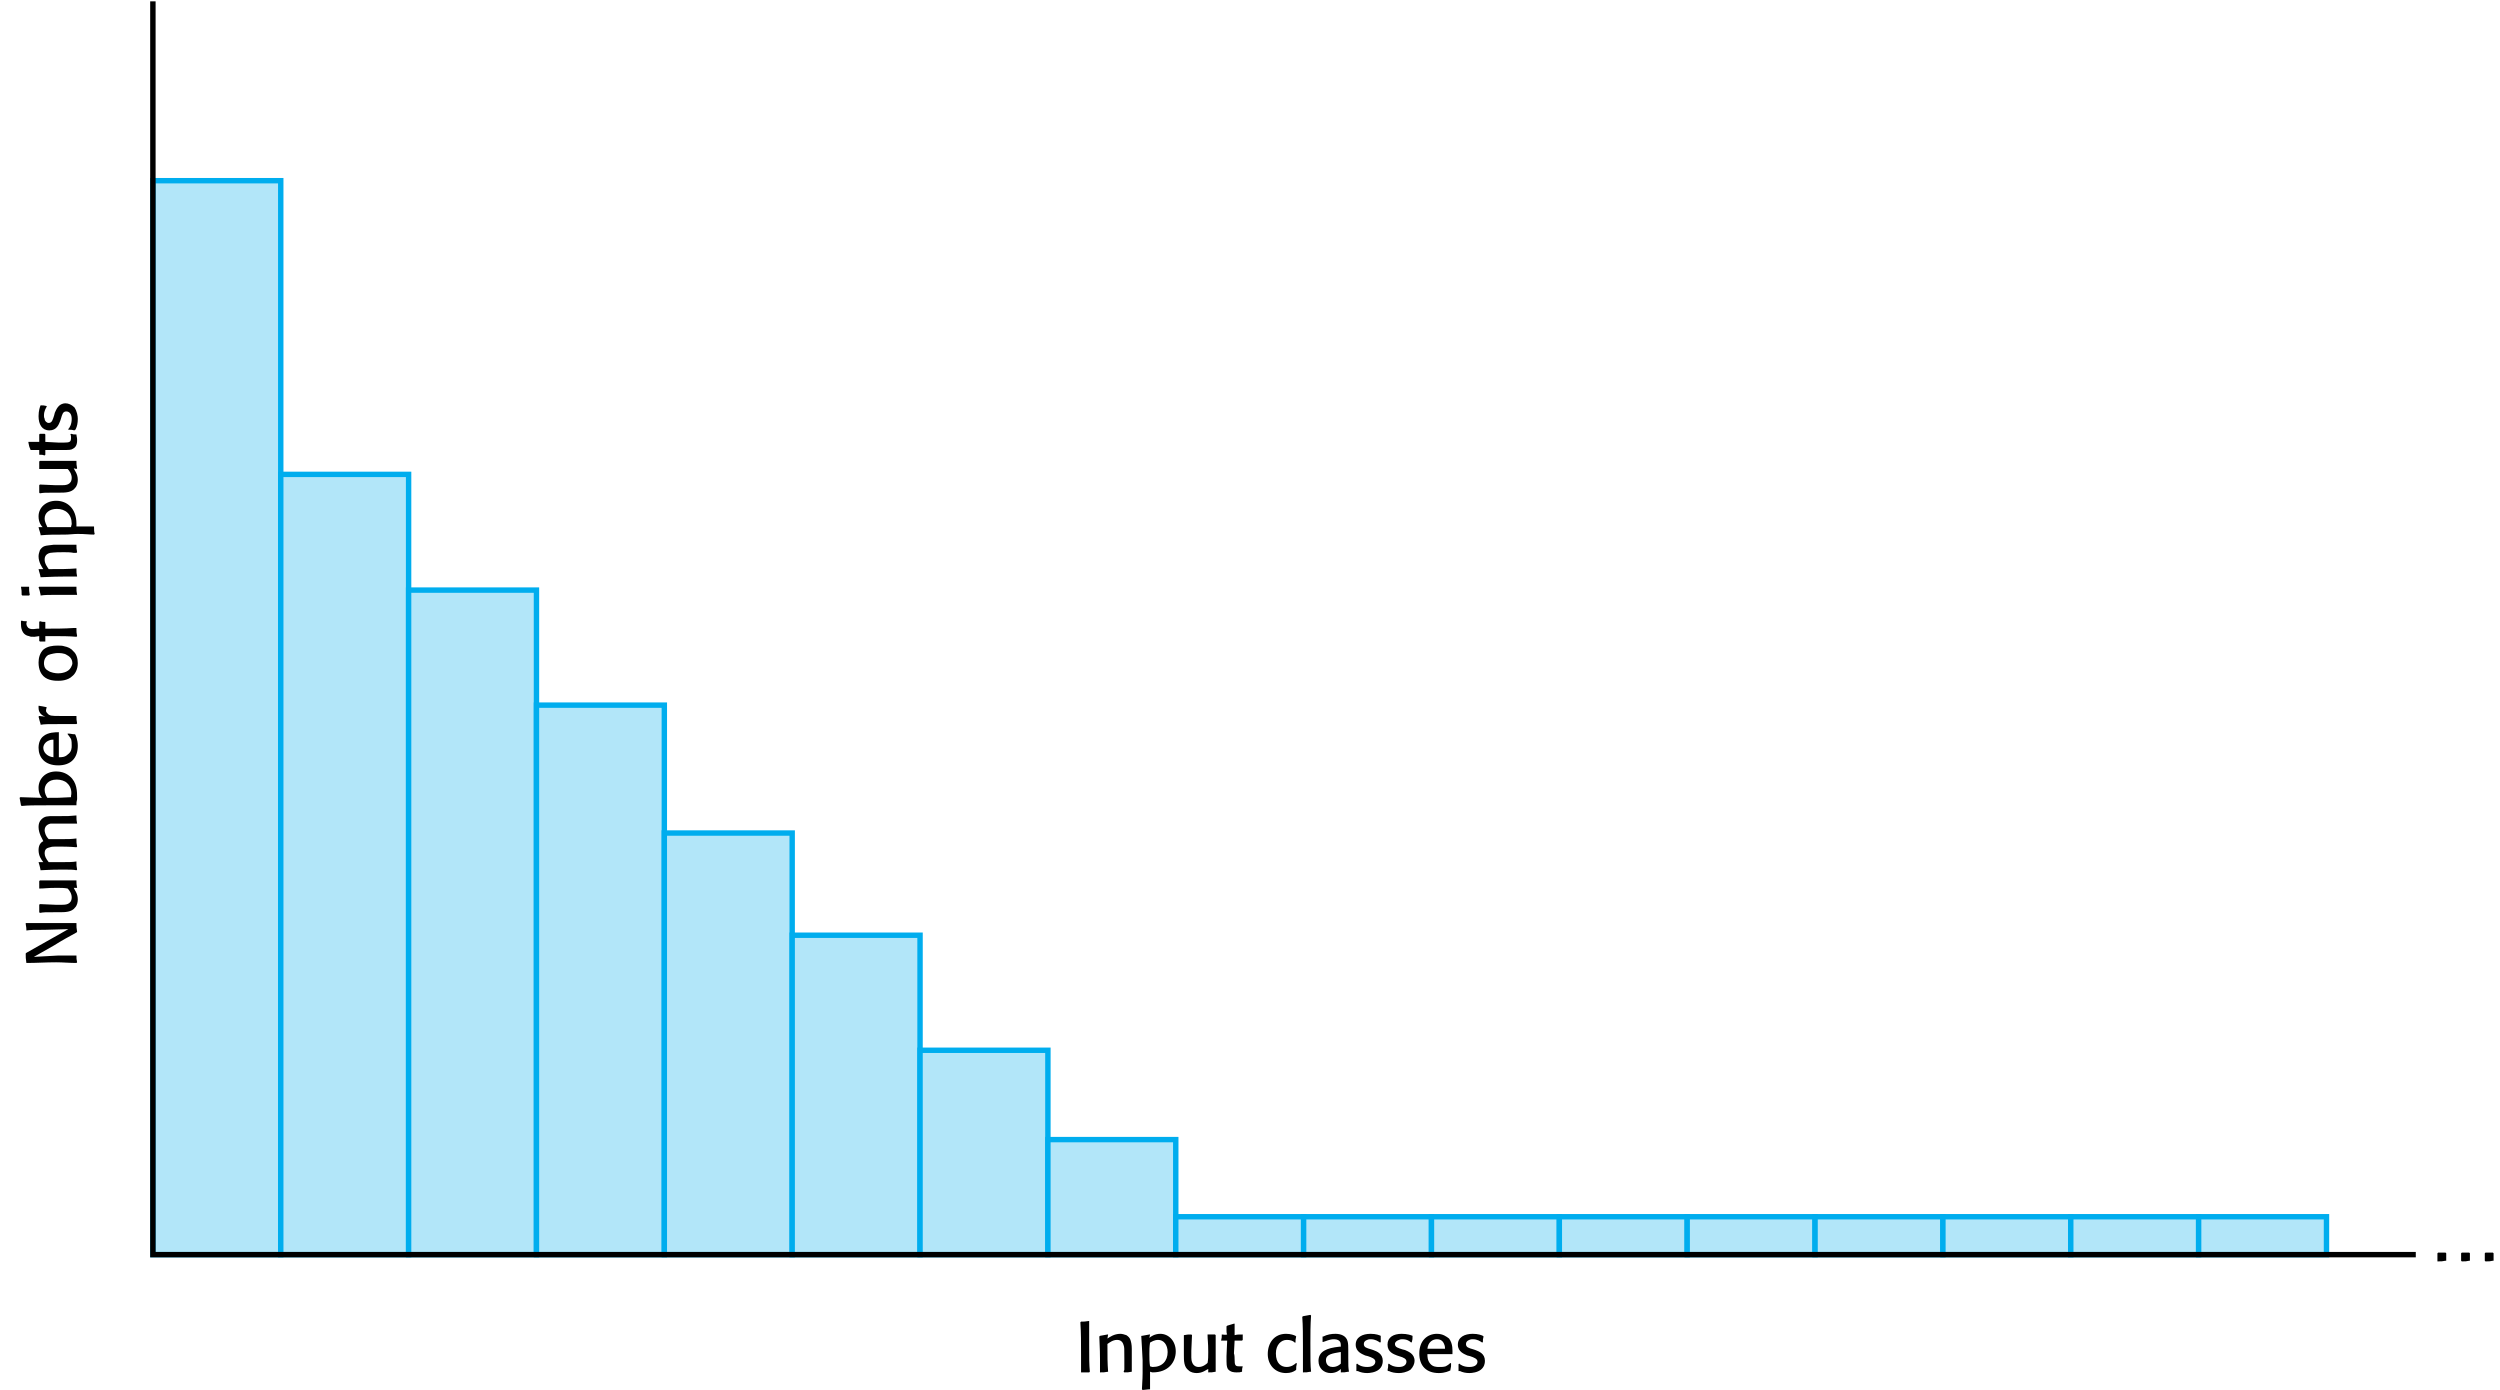
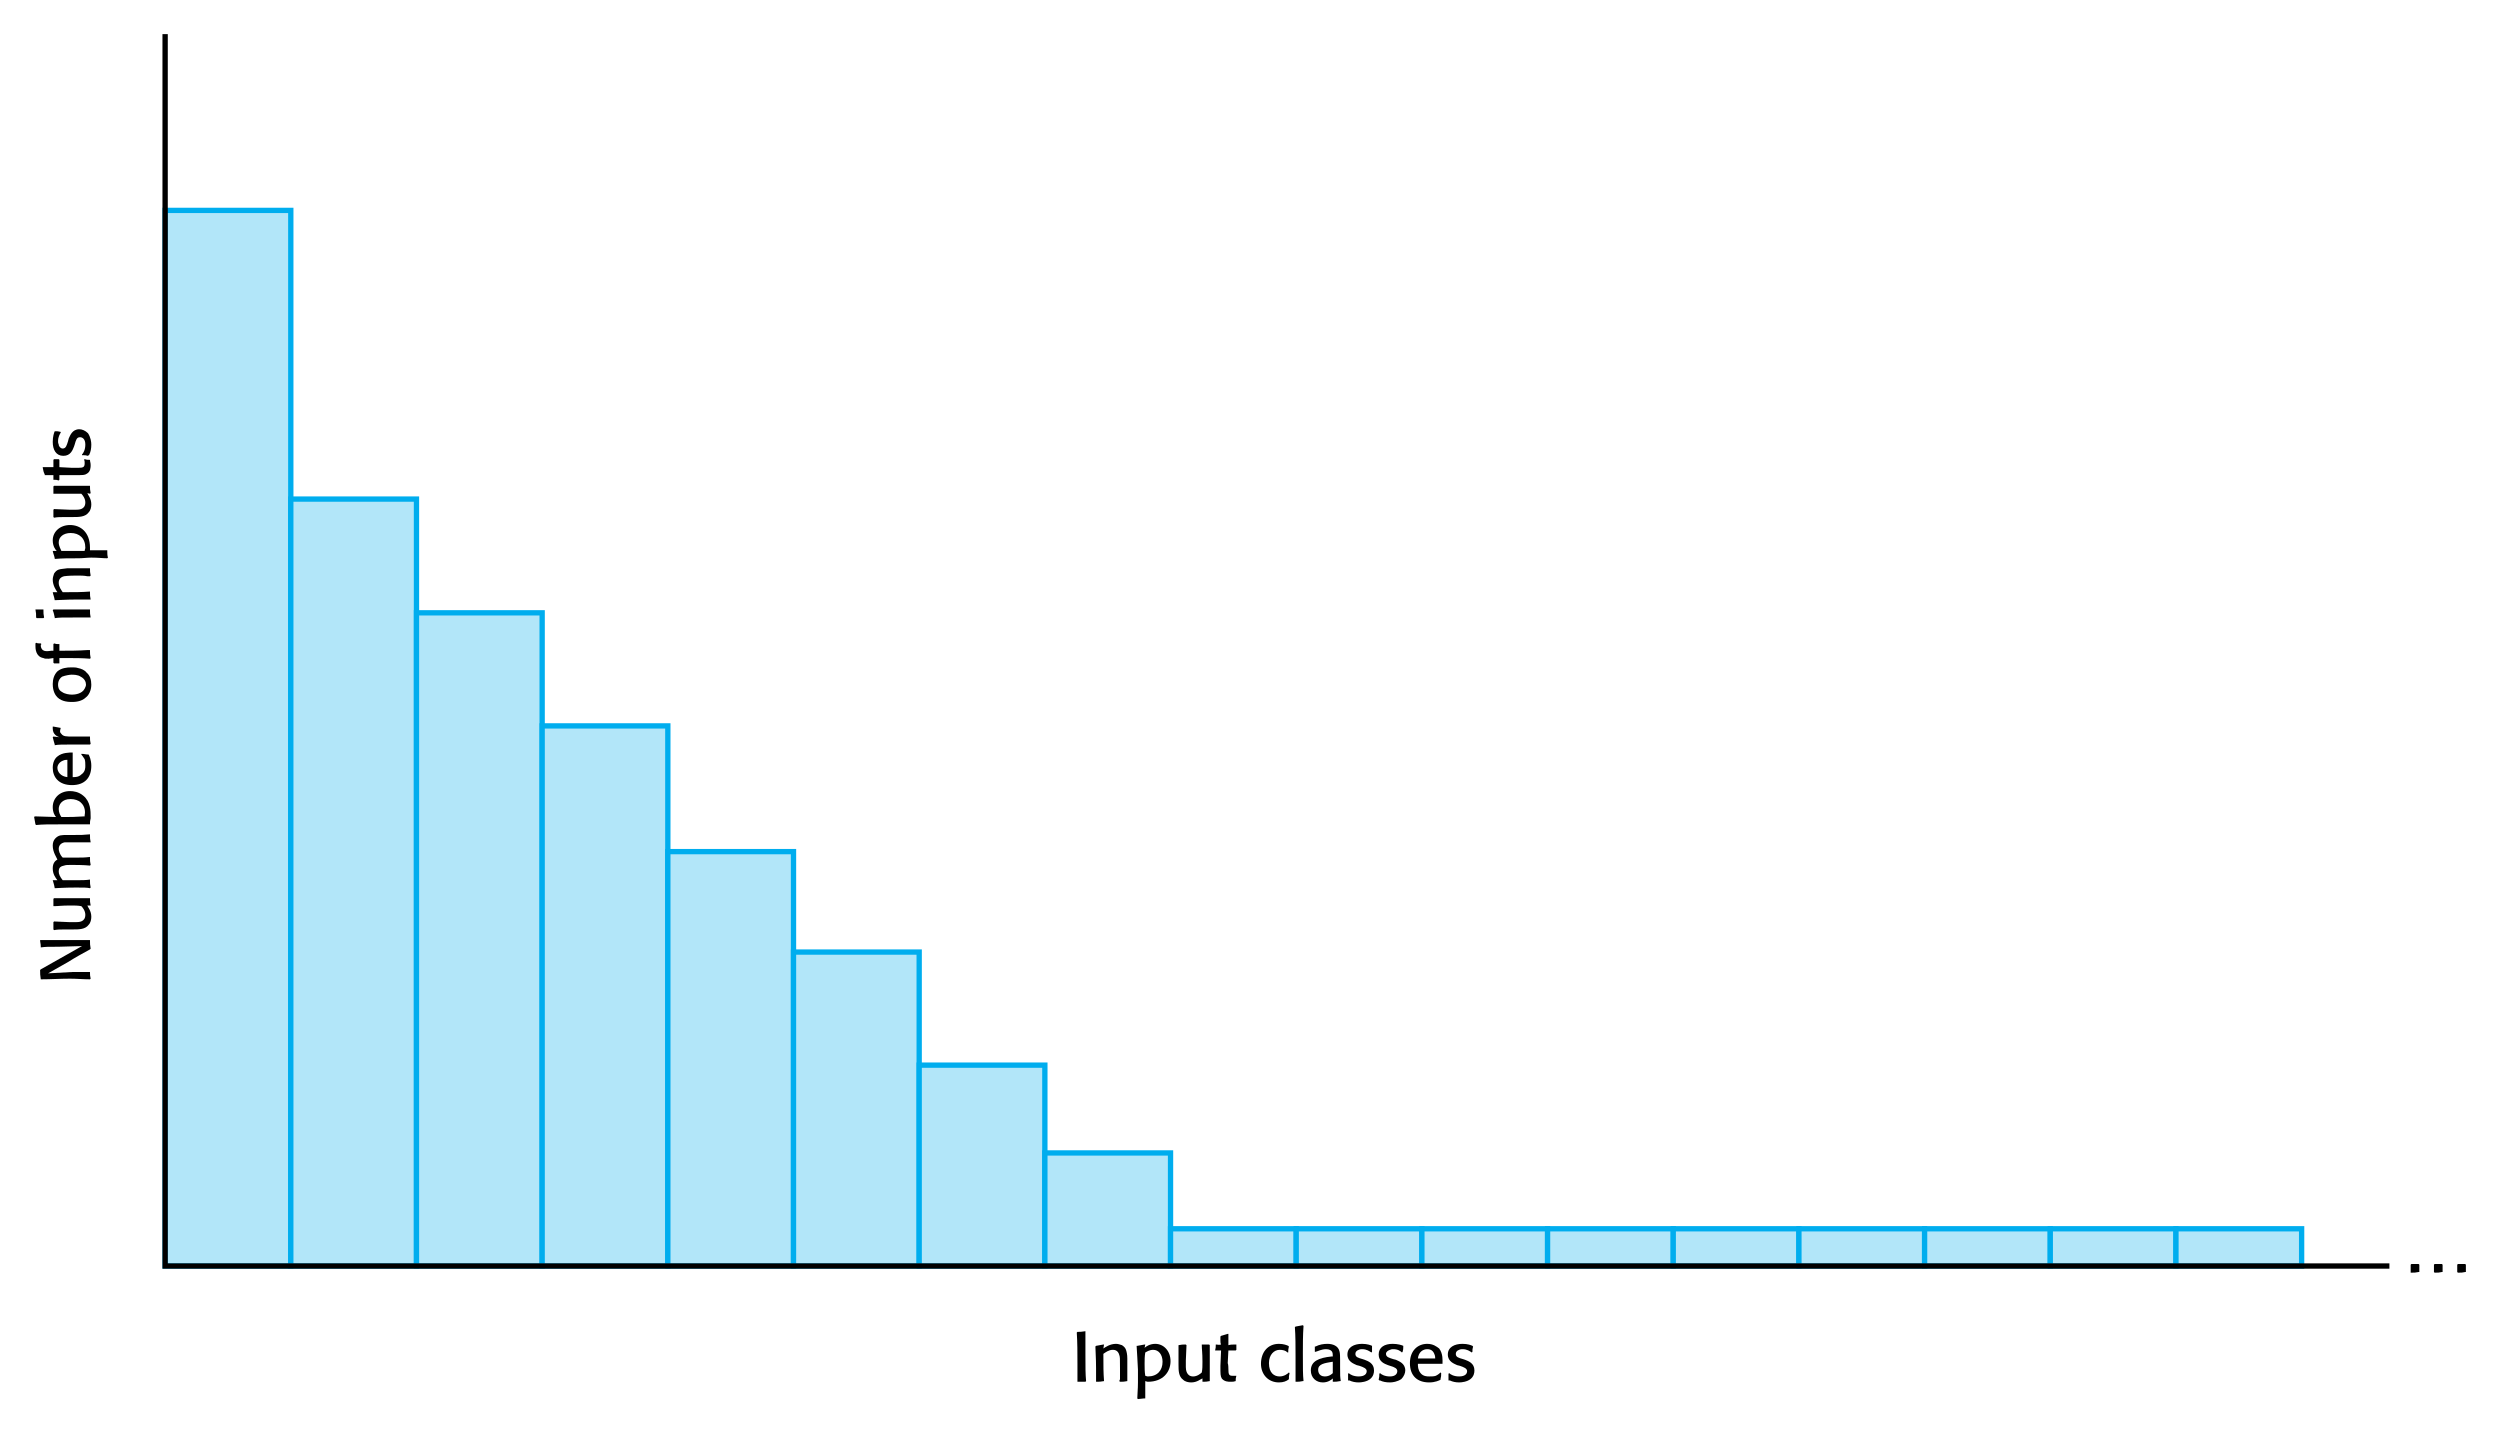
- <svg xmlns="http://www.w3.org/2000/svg" version="1.0" width="97.78mm" height="54.35mm" id="svg136">
+ <svg xmlns="http://www.w3.org/2000/svg" version="1.0" width="375.978" height="215.538" id="svg136" viewBox="-2.232 -4.932 375.978 215.538" preserveAspectRatio="xMidYMid meet">
  <defs id="defs6">
    <clipPath clipPathUnits="userSpaceOnUse" id="clipEmfPath1">
      <path d="  M 0,0   L 0,0   L 0,207.174   L 371.314,207.174   L 371.314,0 " id="path2" />
    </clipPath>
    <pattern id="EMFhbasepattern" patternUnits="userSpaceOnUse" width="6" height="6" x="0" y="0" />
  </defs>
  <path style="fill:#000000;fill-rule:nonzero;fill-opacity:1;stroke:none;" clip-path="url(#clipEmfPath1)" d="  M 361.513,185.167   L 361.513,185.167   C 361.013,185.167 360.913,185.167 360.413,185.167   L 360.313,185.267   C 360.313,185.467 360.313,185.667 360.313,185.867   C 360.313,185.967 360.313,186.167 360.313,186.367   L 360.313,186.467   C 360.913,186.467 361.013,186.467 361.513,186.367   L 361.613,186.367   C 361.613,185.867 361.613,185.767 361.613,185.267   L 361.513,185.167   z " id="path8" />
  <path style="fill:#000000;fill-rule:nonzero;fill-opacity:1;stroke:none;" clip-path="url(#clipEmfPath1)" d="  M 365.013,185.167   L 365.013,185.167   C 364.513,185.167 364.413,185.167 363.913,185.167   L 363.813,185.267   C 363.813,185.467 363.813,185.667 363.813,185.867   C 363.813,185.967 363.813,186.167 363.813,186.367   L 363.913,186.467   C 364.513,186.467 364.513,186.467 365.013,186.367   L 365.113,186.367   C 365.113,185.867 365.113,185.767 365.113,185.267   L 365.013,185.167   z " id="path10" />
  <path style="fill:#000000;fill-rule:nonzero;fill-opacity:1;stroke:none;" clip-path="url(#clipEmfPath1)" d="  M 368.514,185.167   L 368.514,185.167   C 368.014,185.167 367.914,185.167 367.414,185.167   L 367.314,185.267   C 367.314,185.467 367.314,185.667 367.314,185.867   C 367.314,185.967 367.314,186.167 367.314,186.367   L 367.414,186.467   C 368.014,186.467 368.014,186.467 368.514,186.367   L 368.614,186.367   C 368.614,185.867 368.614,185.767 368.614,185.267   L 368.514,185.167   z " id="path12" />
  <path style="fill:#b2e6f9;fill-rule:nonzero;fill-opacity:1;stroke:none;" clip-path="url(#clipEmfPath1)" d="  M 22.601,185.467   L 22.601,185.467   L 41.502,185.467   L 41.502,26.71   L 22.601,26.71   L 22.601,185.467   z " id="path14" />
  <path style="fill:none;stroke:#00adee;stroke-width:0.8px;stroke-linecap:butt;stroke-linejoin:miter;stroke-miterlimit:3;stroke-dasharray:none;stroke-opacity:1;" clip-path="url(#clipEmfPath1)" d="  M 22.601,185.467   L 22.601,185.467   L 41.502,185.467   L 41.502,26.71   L 22.601,26.71   L 22.601,185.467   z " id="path16" />
  <path style="fill:#b2e6f9;fill-rule:nonzero;fill-opacity:1;stroke:none;" clip-path="url(#clipEmfPath1)" d="  M 41.502,185.467   L 41.502,185.467   L 60.402,185.467   L 60.402,70.125   L 41.502,70.125   L 41.502,185.467   z " id="path18" />
  <path style="fill:none;stroke:#00adee;stroke-width:0.8px;stroke-linecap:butt;stroke-linejoin:miter;stroke-miterlimit:3;stroke-dasharray:none;stroke-opacity:1;" clip-path="url(#clipEmfPath1)" d="  M 41.502,185.467   L 41.502,185.467   L 60.402,185.467   L 60.402,70.125   L 41.502,70.125   L 41.502,185.467   z " id="path20" />
  <path style="fill:#b2e6f9;fill-rule:nonzero;fill-opacity:1;stroke:none;" clip-path="url(#clipEmfPath1)" d="  M 60.402,185.467   L 60.402,185.467   L 79.303,185.467   L 79.303,87.231   L 60.402,87.231   L 60.402,185.467   z " id="path22" />
  <path style="fill:none;stroke:#00adee;stroke-width:0.8px;stroke-linecap:butt;stroke-linejoin:miter;stroke-miterlimit:3;stroke-dasharray:none;stroke-opacity:1;" clip-path="url(#clipEmfPath1)" d="  M 60.402,185.467   L 60.402,185.467   L 79.303,185.467   L 79.303,87.231   L 60.402,87.231   L 60.402,185.467   z " id="path24" />
  <path style="fill:#b2e6f9;fill-rule:nonzero;fill-opacity:1;stroke:none;" clip-path="url(#clipEmfPath1)" d="  M 79.303,185.467   L 79.303,185.467   L 98.204,185.467   L 98.204,104.237   L 79.303,104.237   L 79.303,185.467   z " id="path26" />
  <path style="fill:none;stroke:#00adee;stroke-width:0.8px;stroke-linecap:butt;stroke-linejoin:miter;stroke-miterlimit:3;stroke-dasharray:none;stroke-opacity:1;" clip-path="url(#clipEmfPath1)" d="  M 79.303,185.467   L 79.303,185.467   L 98.204,185.467   L 98.204,104.237   L 79.303,104.237   L 79.303,185.467   z " id="path28" />
  <path style="fill:#b2e6f9;fill-rule:nonzero;fill-opacity:1;stroke:none;" clip-path="url(#clipEmfPath1)" d="  M 98.204,185.467   L 98.204,185.467   L 117.104,185.467   L 117.104,123.144   L 98.204,123.144   L 98.204,185.467   z " id="path30" />
  <path style="fill:none;stroke:#00adee;stroke-width:0.8px;stroke-linecap:butt;stroke-linejoin:miter;stroke-miterlimit:3;stroke-dasharray:none;stroke-opacity:1;" clip-path="url(#clipEmfPath1)" d="  M 98.204,185.467   L 98.204,185.467   L 117.104,185.467   L 117.104,123.144   L 98.204,123.144   L 98.204,185.467   z " id="path32" />
  <path style="fill:#b2e6f9;fill-rule:nonzero;fill-opacity:1;stroke:none;" clip-path="url(#clipEmfPath1)" d="  M 117.104,185.467   L 117.104,185.467   L 136.005,185.467   L 136.005,138.25   L 117.104,138.25   L 117.104,185.467   z " id="path34" />
  <path style="fill:none;stroke:#00adee;stroke-width:0.8px;stroke-linecap:butt;stroke-linejoin:miter;stroke-miterlimit:3;stroke-dasharray:none;stroke-opacity:1;" clip-path="url(#clipEmfPath1)" d="  M 117.104,185.467   L 117.104,185.467   L 136.005,185.467   L 136.005,138.25   L 117.104,138.25   L 117.104,185.467   z " id="path36" />
  <path style="fill:#b2e6f9;fill-rule:nonzero;fill-opacity:1;stroke:none;" clip-path="url(#clipEmfPath1)" d="  M 136.005,185.467   L 136.005,185.467   L 154.906,185.467   L 154.906,155.256   L 136.005,155.256   L 136.005,185.467   z " id="path38" />
  <path style="fill:none;stroke:#00adee;stroke-width:0.8px;stroke-linecap:butt;stroke-linejoin:miter;stroke-miterlimit:3;stroke-dasharray:none;stroke-opacity:1;" clip-path="url(#clipEmfPath1)" d="  M 136.005,185.467   L 136.005,185.467   L 154.906,185.467   L 154.906,155.256   L 136.005,155.256   L 136.005,185.467   z " id="path40" />
  <path style="fill:#b2e6f9;fill-rule:nonzero;fill-opacity:1;stroke:none;" clip-path="url(#clipEmfPath1)" d="  M 154.906,185.467   L 154.906,185.467   L 173.806,185.467   L 173.806,168.461   L 154.906,168.461   L 154.906,185.467   z " id="path42" />
  <path style="fill:none;stroke:#00adee;stroke-width:0.8px;stroke-linecap:butt;stroke-linejoin:miter;stroke-miterlimit:3;stroke-dasharray:none;stroke-opacity:1;" clip-path="url(#clipEmfPath1)" d="  M 154.906,185.467   L 154.906,185.467   L 173.806,185.467   L 173.806,168.461   L 154.906,168.461   L 154.906,185.467   z " id="path44" />
  <path style="fill:#b2e6f9;fill-rule:nonzero;fill-opacity:1;stroke:none;" clip-path="url(#clipEmfPath1)" d="  M 173.806,185.467   L 173.806,185.467   L 192.707,185.467   L 192.707,179.865   L 173.806,179.865   L 173.806,185.467   z " id="path46" />
  <path style="fill:none;stroke:#00adee;stroke-width:0.8px;stroke-linecap:butt;stroke-linejoin:miter;stroke-miterlimit:3;stroke-dasharray:none;stroke-opacity:1;" clip-path="url(#clipEmfPath1)" d="  M 173.806,185.467   L 173.806,185.467   L 192.707,185.467   L 192.707,179.865   L 173.806,179.865   L 173.806,185.467   z " id="path48" />
  <path style="fill:#b2e6f9;fill-rule:nonzero;fill-opacity:1;stroke:none;" clip-path="url(#clipEmfPath1)" d="  M 192.707,185.467   L 192.707,185.467   L 211.608,185.467   L 211.608,179.865   L 192.707,179.865   L 192.707,185.467   z " id="path50" />
  <path style="fill:none;stroke:#00adee;stroke-width:0.8px;stroke-linecap:butt;stroke-linejoin:miter;stroke-miterlimit:3;stroke-dasharray:none;stroke-opacity:1;" clip-path="url(#clipEmfPath1)" d="  M 192.707,185.467   L 192.707,185.467   L 211.608,185.467   L 211.608,179.865   L 192.707,179.865   L 192.707,185.467   z " id="path52" />
  <path style="fill:#b2e6f9;fill-rule:nonzero;fill-opacity:1;stroke:none;" clip-path="url(#clipEmfPath1)" d="  M 211.608,185.467   L 211.608,185.467   L 230.509,185.467   L 230.509,179.865   L 211.608,179.865   L 211.608,185.467   z " id="path54" />
  <path style="fill:none;stroke:#00adee;stroke-width:0.8px;stroke-linecap:butt;stroke-linejoin:miter;stroke-miterlimit:3;stroke-dasharray:none;stroke-opacity:1;" clip-path="url(#clipEmfPath1)" d="  M 211.608,185.467   L 211.608,185.467   L 230.509,185.467   L 230.509,179.865   L 211.608,179.865   L 211.608,185.467   z " id="path56" />
  <path style="fill:#b2e6f9;fill-rule:nonzero;fill-opacity:1;stroke:none;" clip-path="url(#clipEmfPath1)" d="  M 230.509,185.467   L 230.509,185.467   L 249.409,185.467   L 249.409,179.865   L 230.509,179.865   L 230.509,185.467   z " id="path58" />
  <path style="fill:none;stroke:#00adee;stroke-width:0.8px;stroke-linecap:butt;stroke-linejoin:miter;stroke-miterlimit:3;stroke-dasharray:none;stroke-opacity:1;" clip-path="url(#clipEmfPath1)" d="  M 230.509,185.467   L 230.509,185.467   L 249.409,185.467   L 249.409,179.865   L 230.509,179.865   L 230.509,185.467   z " id="path60" />
  <path style="fill:#b2e6f9;fill-rule:nonzero;fill-opacity:1;stroke:none;" clip-path="url(#clipEmfPath1)" d="  M 249.409,185.467   L 249.409,185.467   L 268.31,185.467   L 268.31,179.865   L 249.409,179.865   L 249.409,185.467   z " id="path62" />
  <path style="fill:none;stroke:#00adee;stroke-width:0.8px;stroke-linecap:butt;stroke-linejoin:miter;stroke-miterlimit:3;stroke-dasharray:none;stroke-opacity:1;" clip-path="url(#clipEmfPath1)" d="  M 249.409,185.467   L 249.409,185.467   L 268.31,185.467   L 268.31,179.865   L 249.409,179.865   L 249.409,185.467   z " id="path64" />
  <path style="fill:#b2e6f9;fill-rule:nonzero;fill-opacity:1;stroke:none;" clip-path="url(#clipEmfPath1)" d="  M 268.31,185.467   L 268.31,185.467   L 287.211,185.467   L 287.211,179.865   L 268.31,179.865   L 268.31,185.467   z " id="path66" />
  <path style="fill:none;stroke:#00adee;stroke-width:0.8px;stroke-linecap:butt;stroke-linejoin:miter;stroke-miterlimit:3;stroke-dasharray:none;stroke-opacity:1;" clip-path="url(#clipEmfPath1)" d="  M 268.31,185.467   L 268.31,185.467   L 287.211,185.467   L 287.211,179.865   L 268.31,179.865   L 268.31,185.467   z " id="path68" />
  <path style="fill:#b2e6f9;fill-rule:nonzero;fill-opacity:1;stroke:none;" clip-path="url(#clipEmfPath1)" d="  M 287.211,185.467   L 287.211,185.467   L 306.111,185.467   L 306.111,179.865   L 287.211,179.865   L 287.211,185.467   z " id="path70" />
  <path style="fill:none;stroke:#00adee;stroke-width:0.8px;stroke-linecap:butt;stroke-linejoin:miter;stroke-miterlimit:3;stroke-dasharray:none;stroke-opacity:1;" clip-path="url(#clipEmfPath1)" d="  M 287.211,185.467   L 287.211,185.467   L 306.111,185.467   L 306.111,179.865   L 287.211,179.865   L 287.211,185.467   z " id="path72" />
  <path style="fill:#b2e6f9;fill-rule:nonzero;fill-opacity:1;stroke:none;" clip-path="url(#clipEmfPath1)" d="  M 306.111,185.467   L 306.111,185.467   L 325.012,185.467   L 325.012,179.865   L 306.111,179.865   L 306.111,185.467   z " id="path74" />
  <path style="fill:none;stroke:#00adee;stroke-width:0.8px;stroke-linecap:butt;stroke-linejoin:miter;stroke-miterlimit:3;stroke-dasharray:none;stroke-opacity:1;" clip-path="url(#clipEmfPath1)" d="  M 306.111,185.467   L 306.111,185.467   L 325.012,185.467   L 325.012,179.865   L 306.111,179.865   L 306.111,185.467   z " id="path76" />
  <path style="fill:#b2e6f9;fill-rule:nonzero;fill-opacity:1;stroke:none;" clip-path="url(#clipEmfPath1)" d="  M 325.012,185.467   L 325.012,185.467   L 343.913,185.467   L 343.913,179.865   L 325.012,179.865   L 325.012,185.467   z " id="path78" />
  <path style="fill:none;stroke:#00adee;stroke-width:0.8px;stroke-linecap:butt;stroke-linejoin:miter;stroke-miterlimit:3;stroke-dasharray:none;stroke-opacity:1;" clip-path="url(#clipEmfPath1)" d="  M 325.012,185.467   L 325.012,185.467   L 343.913,185.467   L 343.913,179.865   L 325.012,179.865   L 325.012,185.467   z " id="path80" />
  <path style="fill:none;stroke:#000000;stroke-width:0.8px;stroke-linecap:butt;stroke-linejoin:miter;stroke-miterlimit:3;stroke-dasharray:none;stroke-opacity:1;" clip-path="url(#clipEmfPath1)" d="  M 22.601,0.2   L 22.601,0.2   L 22.601,185.467   L 357.113,185.467  " id="path82" />
  <path style="fill:#000000;fill-rule:nonzero;fill-opacity:1;stroke:none;" clip-path="url(#clipEmfPath1)" d="  M 10.8,136.449   L 10.8,136.449   C 9.8,136.449 8.8,136.449 7.8,136.449   C 6.5,136.449 5.2,136.449 3.9,136.449   L 3.8,136.449   C 3.8,136.849 3.9,136.949 3.9,137.449   L 3.9,137.549   C 4.7,137.449 4.9,137.449 6.6,137.449   L 10.1,137.349   L 7.8,138.65   C 6.5,139.35 5.2,140.15 3.9,140.851   L 3.8,140.951   C 3.8,141.551 3.8,141.651 3.9,142.351   L 3.9,142.351   C 5.4,142.351 6.8,142.251 8.3,142.251   C 9.3,142.251 10.3,142.351 11.3,142.351   L 11.4,142.251   C 11.3,141.751 11.3,141.751 11.3,141.251   L 11.3,141.251   C 10.8,141.251 10.8,141.251 9.9,141.251   C 9.5,141.251 9,141.251 8.6,141.251   L 5,141.451   L 8,139.75   C 9.1,139.05 10.2,138.45 11.3,137.85   L 11.4,137.75   C 11.3,137.149 11.3,137.049 11.3,136.449   L 11.3,136.449   L 10.8,136.449   z " id="path84" />
  <path style="fill:#000000;fill-rule:nonzero;fill-opacity:1;stroke:none;" clip-path="url(#clipEmfPath1)" d="  M 5.8,130.247   L 5.8,130.247   C 5.8,130.747 5.8,130.847 5.8,131.347   L 5.9,131.347   C 6.6,131.347 6.9,131.247 8.4,131.247   C 9,131.247 9.5,131.247 10,131.347   C 10.2,131.547 10.6,132.047 10.6,132.648   C 10.6,133.748 9.6,133.748 9.2,133.748   C 8.7,133.748 8.5,133.748 8.2,133.748   L 5.9,133.648   L 5.8,133.748   C 5.8,134.248 5.8,134.348 5.8,134.848   L 5.9,134.949   C 6.5,134.848 6.6,134.848 8.2,134.848   L 8.8,134.848   C 9.6,134.848 10.6,134.848 11.1,134.148   C 11.4,133.848 11.5,133.348 11.5,132.948   C 11.5,132.047 11,131.547 10.9,131.247   L 11.3,131.247   L 11.4,131.247   C 11.3,130.747 11.3,130.647 11.3,130.147   L 11.3,130.147   C 11.1,130.147 11,130.147 10.8,130.147   C 10.4,130.147 9.6,130.147 8.3,130.147   C 7.4,130.147 6.7,130.147 5.9,130.147   L 5.8,130.247   z " id="path86" />
  <path style="fill:#000000;fill-rule:nonzero;fill-opacity:1;stroke:none;" clip-path="url(#clipEmfPath1)" d="  M 6,128.646   L 6,128.646   C 6.5,128.646 7.2,128.546 9.2,128.546   C 10.3,128.546 10.9,128.546 11.3,128.646   L 11.4,128.546   C 11.3,128.046 11.3,127.946 11.3,127.446   L 11.3,127.346   C 10.7,127.446 10.1,127.446 9,127.446   L 7.2,127.446   C 6.8,126.946 6.6,126.546 6.6,126.145   C 6.6,125.445 7,125.345 7.4,125.245   C 7.7,125.145 7.9,125.145 8.5,125.145   C 9.1,125.145 10.3,125.145 11.3,125.245   L 11.4,125.145   C 11.3,124.645 11.3,124.545 11.3,124.045   L 11.3,123.945   C 10.5,124.045 10.1,124.045 9.1,124.045   L 8.5,124.045   C 8.2,124.045 7.4,124.045 7.2,124.045   C 6.7,123.544 6.6,122.944 6.6,122.744   C 6.6,122.144 7,121.844 7.5,121.744   C 7.7,121.744 7.9,121.744 8.6,121.744   C 9.5,121.744 10.4,121.744 11.3,121.744   L 11.4,121.744   C 11.3,121.244 11.3,121.144 11.3,120.643   L 11.3,120.543   C 10.3,120.643 10,120.643 8.8,120.643   L 7.9,120.643   C 7,120.643 6.6,120.643 6.1,121.144   C 5.8,121.444 5.7,121.844 5.7,122.244   C 5.7,123.244 6.3,124.045 6.4,124.345   C 6.2,124.445 5.7,124.745 5.7,125.645   C 5.7,126.546 6.1,127.046 6.4,127.446   L 5.8,127.446   L 5.7,127.446   C 5.8,127.846 5.9,128.046 6,128.646   L 6,128.646   z " id="path88" />
  <path style="fill:#000000;fill-rule:nonzero;fill-opacity:1;stroke:none;" clip-path="url(#clipEmfPath1)" d="  M 11.4,117.942   L 11.4,117.942   C 11.4,117.042 11.4,115.642 10.3,114.741   C 9.6,114.141 8.8,114.041 8.3,114.041   C 6.7,114.041 5.7,115.141 5.7,116.442   C 5.7,117.242 6,117.742 6.2,117.942   L 3,117.842   L 2.9,117.942   L 3.1,119.043   L 3.2,119.143   C 4.2,119.043 5,119.043 6.9,119.043   L 8.4,119.043   C 9.9,119.043 10.6,119.043 11.3,119.043   L 11.3,118.943   C 11.3,118.643 11.3,118.543 11.4,118.142   L 11.4,117.942   z  M 10.5,117.842   L 10.5,117.842   C 8.9,117.942 8.5,117.942 7,117.942   C 6.8,117.642 6.6,117.242 6.6,116.742   C 6.6,116.442 6.7,116.042 7,115.742   C 7.3,115.442 7.7,115.241 8.4,115.241   C 9,115.241 9.6,115.442 9.9,115.742   C 10.6,116.342 10.6,117.242 10.5,117.642   L 10.5,117.842   z " id="path90" />
  <path style="fill:#000000;fill-rule:nonzero;fill-opacity:1;stroke:none;" clip-path="url(#clipEmfPath1)" d="  M 10,108.539   L 10,108.539   C 10.1,108.639 10.3,108.939 10.5,109.239   C 10.6,109.539 10.6,109.94 10.6,110.24   C 10.6,110.54 10.6,111.14 10,111.54   C 9.6,111.94 9.1,111.94 8.7,111.94   C 8.7,110.24 8.7,109.94 8.7,108.339   L 8.7,108.239   C 8.2,108.239 7.1,108.239 6.4,108.839   C 6,109.139 5.7,109.739 5.7,110.54   C 5.7,111.94 6.6,113.141 8.6,113.141   C 10.5,113.141 11.5,112.04 11.5,110.24   C 11.5,109.339 11.2,108.739 11.1,108.539   L 11,108.539   C 10.6,108.539 10.5,108.439 10,108.439   L 10,108.539   z  M 7.9,109.339   L 7.9,109.339   C 7.9,110.34 7.9,110.74 7.9,111.94   C 6.9,111.84 6.4,111.14 6.4,110.54   C 6.4,110.14 6.7,109.639 7.3,109.439   C 7.5,109.339 7.8,109.339 7.9,109.339   z " id="path92" />
  <path style="fill:#000000;fill-rule:nonzero;fill-opacity:1;stroke:none;" clip-path="url(#clipEmfPath1)" d="  M 6.9,104.538   L 6.9,104.538   C 6.4,104.438 6.3,104.438 5.8,104.338   L 5.7,104.338   C 5.7,104.438 5.7,104.538 5.7,104.638   C 5.7,105.538 6.4,105.838 6.7,105.938   L 5.8,105.838   L 5.7,105.938   C 5.8,106.438 5.9,106.638 6,107.038   L 6,107.139   C 6.6,107.038 7.1,107.038 8.8,107.038   C 9.8,107.038 10.5,107.038 11.3,107.038   L 11.4,106.938   C 11.3,106.438 11.3,106.338 11.3,105.838   L 11.3,105.838   C 10.7,105.838 10,105.838 8.8,105.838   C 7.7,105.838 7.3,105.838 7,105.438   C 6.9,105.338 6.8,105.238 6.8,105.038   C 6.8,104.838 6.9,104.638 6.9,104.538   L 6.9,104.538   z " id="path94" />
  <path style="fill:#000000;fill-rule:nonzero;fill-opacity:1;stroke:none;" clip-path="url(#clipEmfPath1)" d="  M 8.5,95.434   L 8.5,95.434   C 7.8,95.434 7,95.534 6.4,96.035   C 5.9,96.535 5.7,97.235 5.7,97.935   C 5.7,99.036 6.1,99.636 6.4,99.936   C 7.1,100.636 8.2,100.636 8.6,100.636   C 8.9,100.636 10,100.636 10.7,99.936   C 11.1,99.636 11.5,98.936 11.5,98.035   C 11.5,97.335 11.3,96.635 10.8,96.235   C 10.5,95.834 10,95.634 9.5,95.534   C 9.2,95.434 8.9,95.434 8.5,95.434   z  M 8.5,96.535   L 8.5,96.535   C 8.8,96.535 9.5,96.535 9.9,96.835   C 10.5,97.135 10.7,97.635 10.7,98.035   C 10.7,98.235 10.6,98.435 10.5,98.635   C 10.1,99.436 9,99.536 8.6,99.536   C 8.2,99.536 7.5,99.436 7.1,99.136   C 6.5,98.836 6.5,98.235 6.5,98.035   C 6.5,97.435 6.8,97.035 7.1,96.835   C 7.6,96.635 8.3,96.535 8.5,96.535   z " id="path96" />
  <path style="fill:#000000;fill-rule:nonzero;fill-opacity:1;stroke:none;" clip-path="url(#clipEmfPath1)" d="  M 11.3,92.833   L 11.3,92.833   C 11.1,92.833 11,92.833 10.9,92.833   C 9.5,92.933 8.1,92.933 6.7,92.933   C 6.7,92.533 6.7,92.433 6.7,91.933   L 6.6,91.933   C 6.3,91.933 6.2,91.933 5.9,91.833   L 5.8,91.933   C 5.8,92.033 5.8,92.933 5.8,92.933   L 5.5,92.933   C 4.8,93.033 4.5,93.033 4.2,92.833   C 4,92.633 3.9,92.433 3.9,92.133   C 3.9,92.033 3.9,92.033 4,91.933   L 3.9,91.833   C 3.6,91.833 3.4,91.833 3.2,91.733   L 3.1,91.833   C 3.1,91.933 3.1,92.033 3.1,92.233   C 3.1,92.533 3.1,93.834 4.3,94.034   C 4.5,94.134 4.6,94.134 5.1,94.134   L 5.8,94.034   C 5.8,94.234 5.8,94.434 5.8,94.734   L 5.9,94.834   C 6.2,94.834 6.3,94.834 6.6,94.834   L 6.7,94.834   C 6.7,94.634 6.7,94.334 6.7,94.034   C 7.2,94.034 7.3,94.034 7.9,94.034   C 9,94.034 10.2,94.034 11.3,94.134   L 11.4,94.034   C 11.3,93.534 11.3,93.434 11.3,92.933   L 11.3,92.833   z " id="path98" />
  <path style="fill:#000000;fill-rule:nonzero;fill-opacity:1;stroke:none;" clip-path="url(#clipEmfPath1)" d="  M 11.3,86.731   L 11.3,86.731   C 10.5,86.731 10.3,86.731 8.3,86.731   C 6.9,86.731 6.4,86.731 5.8,86.731   L 5.7,86.831   C 5.9,87.331 5.9,87.531 6,87.932   L 6,88.032   C 6.7,87.932 7,87.932 9.1,87.932   C 10.2,87.932 10.7,87.932 11.3,87.932   L 11.4,87.932   C 11.3,87.431 11.3,87.331 11.3,86.731   L 11.3,86.731   z  M 4.2,86.731   L 4.2,86.731   C 3.7,86.731 3.6,86.731 3.2,86.731   L 3.1,86.731   C 3.2,87.331 3.2,87.331 3.2,87.932   L 3.3,88.032   C 3.5,88.032 3.7,88.032 3.9,88.032   C 4,88.032 4.2,88.032 4.3,88.032   L 4.4,87.932   C 4.3,87.431 4.3,87.331 4.3,86.731   L 4.2,86.731   z " id="path100" />
  <path style="fill:#000000;fill-rule:nonzero;fill-opacity:1;stroke:none;" clip-path="url(#clipEmfPath1)" d="  M 11.3,80.529   L 11.3,80.529   C 10.9,80.529 10.4,80.529 9.1,80.529   L 7.9,80.529   C 7.2,80.629 6.9,80.629 6.6,80.729   C 6.3,80.829 6.1,81.029 5.9,81.329   C 5.8,81.629 5.7,81.929 5.7,82.23   C 5.7,83.13 6.2,83.83 6.4,84.13   L 5.8,84.13   L 5.7,84.13   C 5.8,84.63 5.9,84.73 6,85.331   L 6,85.331   C 6.7,85.331 7.6,85.231 9.3,85.231   C 10.1,85.231 10.7,85.231 11.3,85.231   L 11.4,85.231   C 11.3,84.73 11.3,84.63 11.3,84.13   L 11.3,84.03   C 10,84.13 9.1,84.13 7.2,84.13   C 7,83.83 6.6,83.33 6.6,82.73   C 6.6,82.53 6.6,81.929 7.4,81.729   C 7.6,81.729 7.8,81.629 9.4,81.629   C 9.9,81.629 10.4,81.629 10.9,81.729   C 11.1,81.729 11.2,81.729 11.3,81.729   L 11.4,81.629   C 11.3,81.129 11.3,81.029 11.3,80.529   L 11.3,80.529   z " id="path102" />
  <path style="fill:#000000;fill-rule:nonzero;fill-opacity:1;stroke:none;" clip-path="url(#clipEmfPath1)" d="  M 5.8,77.928   L 5.8,77.928   L 5.7,77.928   C 5.8,78.428 5.9,78.528 6,79.028   L 6,79.128   C 7.2,79.028 8,79.028 9.6,79.028   C 10.2,79.028 10.9,78.928 11.5,78.928   C 12.6,78.928 13.2,79.028 13.901,79.028   L 14.001,78.928   C 13.901,78.628 13.901,78.228 13.901,77.828   L 13.901,77.828   C 12.9,77.828 12.6,77.828 11.3,77.828   C 11.3,77.728 11.3,77.628 11.3,77.428   C 11.3,75.127 9.9,74.027 8.3,74.027   C 6.8,74.027 5.7,75.027 5.7,76.327   C 5.7,77.228 6.1,77.728 6.3,77.928   L 5.8,77.928   z  M 10.5,77.928   L 10.5,77.928   C 9.9,77.928 9.3,77.928 8.7,77.928   C 8.1,77.928 7.6,77.928 7,77.928   C 6.9,77.628 6.6,77.228 6.6,76.628   C 6.6,75.827 7.3,75.227 8.4,75.227   C 9.7,75.227 10.6,76.027 10.6,77.428   C 10.6,77.628 10.5,77.728 10.5,77.928   z " id="path104" />
  <path style="fill:#000000;fill-rule:nonzero;fill-opacity:1;stroke:none;" clip-path="url(#clipEmfPath1)" d="  M 5.8,68.225   L 5.8,68.225   C 5.8,68.725 5.8,68.825 5.8,69.325   L 5.9,69.325   C 6.6,69.325 6.9,69.325 8.4,69.325   C 9,69.325 9.5,69.325 10,69.325   C 10.2,69.525 10.6,70.025 10.6,70.625   C 10.6,71.726 9.6,71.726 9.2,71.726   C 8.7,71.726 8.5,71.726 8.2,71.726   L 5.9,71.626   L 5.8,71.726   C 5.8,72.226 5.8,72.326 5.8,72.826   L 5.9,72.926   C 6.5,72.826 6.6,72.826 8.2,72.826   L 8.8,72.826   C 9.6,72.826 10.6,72.826 11.1,72.126   C 11.4,71.826 11.5,71.326 11.5,70.926   C 11.5,70.025 11,69.525 10.9,69.225   L 11.3,69.325   L 11.4,69.225   C 11.3,68.725 11.3,68.625 11.3,68.124   L 11.3,68.124   C 11.1,68.124 11,68.124 10.8,68.124   C 10.4,68.124 9.6,68.124 8.3,68.124   C 7.4,68.124 6.7,68.124 5.9,68.124   L 5.8,68.225   z " id="path106" />
  <path style="fill:#000000;fill-rule:nonzero;fill-opacity:1;stroke:none;" clip-path="url(#clipEmfPath1)" d="  M 10.4,64.223   L 10.4,64.223   C 10.5,64.323 10.5,64.523 10.5,64.723   C 10.5,65.323 10.3,65.424 9.5,65.424   C 9.4,65.424 8.8,65.424 8.6,65.424   L 6.7,65.323   C 6.7,64.823 6.7,64.723 6.7,64.223   L 6.6,64.123   C 6.3,64.123 6.1,64.123 5.9,64.123   L 5.8,64.223   C 5.8,64.823 5.8,64.923 5.8,65.323   C 5.1,65.323 4.9,65.323 4.2,65.323   L 4.2,65.424   C 4.3,65.924 4.3,66.024 4.5,66.424   L 4.5,66.524   C 4.7,66.524 4.9,66.524 5.1,66.524   C 5.4,66.524 5.6,66.524 5.8,66.524   C 5.8,66.824 5.8,66.924 5.8,67.224   L 5.9,67.224   C 6.2,67.224 6.3,67.224 6.6,67.324   L 6.7,67.224   C 6.7,66.824 6.7,66.824 6.7,66.524   L 9,66.524   C 10.3,66.524 10.5,66.524 10.8,66.324   C 11.4,66.024 11.4,65.323 11.4,65.023   C 11.4,64.623 11.3,64.523 11.3,64.223   L 11.2,64.223   C 10.9,64.223 10.8,64.223 10.5,64.123   L 10.4,64.223   z " id="path108" />
  <path style="fill:#000000;fill-rule:nonzero;fill-opacity:1;stroke:none;" clip-path="url(#clipEmfPath1)" d="  M 8,61.422   L 8,61.422   C 7.8,62.022 7.7,62.522 7.2,62.522   C 6.9,62.522 6.6,62.222 6.6,61.922   C 6.5,61.722 6.5,61.622 6.5,61.422   C 6.5,60.722 6.8,60.322 6.9,60.122   L 6.9,60.022   C 6.5,59.922 6.4,59.922 6.1,59.922   L 6,59.922   C 5.9,60.122 5.7,60.722 5.7,61.522   C 5.7,62.723 6.2,63.623 7.3,63.623   C 8.4,63.623 8.7,62.723 8.9,62.222   L 9,61.922   C 9.2,61.222 9.3,60.822 9.8,60.822   C 10.2,60.822 10.6,61.122 10.6,61.922   C 10.6,62.723 10.3,63.223 10.1,63.423   L 10.1,63.523   C 10.6,63.523 10.6,63.523 11,63.623   L 11.1,63.523   C 11.2,63.523 11.2,63.423 11.2,63.423   C 11.4,63.023 11.5,62.522 11.5,61.922   C 11.5,61.522 11.4,60.822 11,60.222   C 10.6,59.822 10.1,59.621 9.7,59.621   C 8.6,59.621 8.3,60.622 8.1,61.022   L 8,61.422   z " id="path110" />
  <path style="fill:#000000;fill-rule:nonzero;fill-opacity:1;stroke:none;" clip-path="url(#clipEmfPath1)" d="  M 161.006,195.27   L 161.006,195.27   C 160.406,195.37 160.206,195.37 159.806,195.37   L 159.706,195.47   C 159.806,196.971 159.806,198.571 159.806,200.172   C 159.806,201.572 159.806,202.173 159.806,202.773   L 159.806,202.873   C 160.406,202.873 160.506,202.873 161.006,202.873   L 161.106,202.773   C 161.006,201.673 161.006,200.772 161.006,198.771   C 161.006,196.971 161.006,196.071 161.006,195.37   L 161.006,195.27   z " id="path112" />
  <path style="fill:#000000;fill-rule:nonzero;fill-opacity:1;stroke:none;" clip-path="url(#clipEmfPath1)" d="  M 167.306,202.773   L 167.306,202.773   C 167.306,202.373 167.306,201.873 167.306,200.672   L 167.306,199.372   C 167.306,198.771 167.206,198.371 167.106,198.071   C 167.006,197.771 166.806,197.571 166.506,197.371   C 166.206,197.271 165.906,197.171 165.606,197.171   C 164.706,197.171 164.006,197.671 163.706,197.871   L 163.806,197.271   L 163.706,197.271   C 163.206,197.371 163.106,197.371 162.606,197.471   L 162.506,197.571   C 162.506,198.271 162.606,199.172 162.606,200.872   C 162.606,201.572 162.606,202.173 162.606,202.773   L 162.606,202.873   C 163.206,202.873 163.206,202.873 163.806,202.773   L 163.806,202.773   C 163.706,201.472 163.706,200.572 163.706,198.671   C 164.006,198.471 164.506,198.071 165.106,198.071   C 165.306,198.071 165.906,198.071 166.106,198.872   C 166.206,199.172 166.206,199.272 166.206,200.872   C 166.206,201.372 166.206,201.873 166.206,202.473   C 166.206,202.573 166.106,202.673 166.106,202.773   L 166.206,202.873   C 166.706,202.873 166.806,202.873 167.306,202.773   L 167.306,202.773   z " id="path114" />
  <path style="fill:#000000;fill-rule:nonzero;fill-opacity:1;stroke:none;" clip-path="url(#clipEmfPath1)" d="  M 170.006,197.271   L 170.006,197.271   L 169.906,197.271   C 169.406,197.371 169.306,197.371 168.806,197.471   L 168.706,197.471   C 168.806,198.771 168.806,199.472 168.906,201.072   C 168.906,201.773 168.906,202.373 168.906,202.973   C 168.906,204.073 168.806,204.774 168.806,205.374   L 168.906,205.474   C 169.206,205.474 169.606,205.374 170.006,205.374   L 170.006,205.374   C 170.006,204.373 170.006,204.073 170.006,202.773   C 170.106,202.773 170.206,202.873 170.406,202.873   C 172.706,202.873 173.806,201.372 173.806,199.772   C 173.806,198.271 172.806,197.171 171.506,197.171   C 170.706,197.171 170.106,197.571 169.906,197.771   L 170.006,197.271   z  M 170.006,201.973   L 170.006,201.973   C 169.906,201.372 169.906,200.772 169.906,200.172   C 169.906,199.572 169.906,199.072 170.006,198.471   C 170.206,198.371 170.606,198.071 171.206,198.071   C 172.006,198.071 172.606,198.771 172.606,199.872   C 172.606,201.172 171.806,202.073 170.406,202.073   C 170.206,202.073 170.106,201.973 170.006,201.973   z " id="path116" />
  <path style="fill:#000000;fill-rule:nonzero;fill-opacity:1;stroke:none;" clip-path="url(#clipEmfPath1)" d="  M 179.607,197.271   L 179.607,197.271   C 179.207,197.271 179.007,197.271 178.507,197.271   L 178.507,197.371   C 178.507,198.071 178.607,198.371 178.607,199.872   C 178.607,200.472 178.607,200.972 178.507,201.472   C 178.307,201.673 177.807,202.073 177.207,202.073   C 176.207,202.073 176.107,201.072 176.107,200.672   C 176.107,200.172 176.107,199.972 176.107,199.672   L 176.207,197.371   L 176.107,197.271   C 175.606,197.271 175.506,197.271 175.006,197.371   L 175.006,197.371   C 175.006,197.971 175.006,198.171 175.006,199.672   L 175.006,200.272   C 175.006,201.172 175.006,202.073 175.706,202.573   C 176.006,202.873 176.507,202.973 176.907,202.973   C 177.807,202.973 178.307,202.473 178.607,202.373   L 178.607,202.773   L 178.607,202.873   C 179.107,202.873 179.207,202.873 179.707,202.773   L 179.707,202.773   C 179.707,202.573 179.707,202.473 179.707,202.273   C 179.707,201.873 179.707,201.072 179.707,199.772   C 179.707,198.872 179.707,198.171 179.707,197.371   L 179.607,197.271   z " id="path118" />
  <path style="fill:#000000;fill-rule:nonzero;fill-opacity:1;stroke:none;" clip-path="url(#clipEmfPath1)" d="  M 183.607,201.973   L 183.607,201.973   C 183.507,201.973 183.307,201.973 183.107,201.973   C 182.607,201.973 182.507,201.773 182.507,200.972   C 182.507,200.872 182.507,200.272 182.407,200.072   L 182.507,198.171   C 183.007,198.171 183.107,198.171 183.607,198.171   L 183.707,198.071   C 183.707,197.771 183.707,197.671 183.707,197.371   L 183.707,197.271   C 183.007,197.271 182.907,197.271 182.507,197.371   C 182.507,196.571 182.507,196.371 182.507,195.67   L 182.407,195.67   C 182.007,195.77 181.807,195.87 181.407,195.97   L 181.307,196.071   C 181.307,196.271 181.307,196.471 181.307,196.671   C 181.307,196.871 181.307,197.071 181.407,197.271   C 181.007,197.371 180.907,197.271 180.607,197.271   L 180.607,197.371   C 180.607,197.671 180.607,197.771 180.507,198.171   L 180.607,198.171   C 181.007,198.171 181.007,198.171 181.407,198.171   L 181.307,200.472   C 181.307,201.773 181.307,201.973 181.507,202.373   C 181.907,202.873 182.507,202.873 182.807,202.873   C 183.207,202.873 183.307,202.873 183.607,202.773   L 183.607,202.673   C 183.607,202.373 183.607,202.373 183.707,201.973   L 183.607,201.973   z " id="path120" />
  <path style="fill:#000000;fill-rule:nonzero;fill-opacity:1;stroke:none;" clip-path="url(#clipEmfPath1)" d="  M 191.607,201.472   L 191.607,201.472   C 191.407,201.673 190.907,202.073 190.207,202.073   C 189.407,202.073 188.607,201.572 188.607,200.072   C 188.607,198.771 189.407,198.071 190.207,198.071   C 190.707,198.071 191.107,198.171 191.407,198.471   L 191.507,198.471   C 191.507,198.071 191.507,197.971 191.607,197.571   L 191.507,197.471   C 191.307,197.371 190.807,197.171 190.107,197.171   C 188.407,197.171 187.407,198.471 187.407,200.172   C 187.407,201.773 188.507,202.973 190.107,202.973   C 190.807,202.973 191.207,202.773 191.507,202.573   L 191.607,202.473   C 191.607,202.073 191.607,201.973 191.707,201.572   L 191.607,201.472   z " id="path122" />
  <path style="fill:#000000;fill-rule:nonzero;fill-opacity:1;stroke:none;" clip-path="url(#clipEmfPath1)" d="  M 193.807,202.773   L 193.807,202.773   C 193.707,201.773 193.707,200.972 193.707,198.571   C 193.707,197.271 193.707,195.87 193.807,194.47   L 193.707,194.37   C 193.207,194.47 193.107,194.47 192.607,194.57   L 192.507,194.67   C 192.607,195.97 192.607,197.571 192.607,199.072   C 192.607,201.072 192.607,202.073 192.607,202.773   L 192.607,202.873   C 193.107,202.873 193.207,202.873 193.707,202.773   L 193.807,202.773   z " id="path124" />
  <path style="fill:#000000;fill-rule:nonzero;fill-opacity:1;stroke:none;" clip-path="url(#clipEmfPath1)" d="  M 199.307,199.572   L 199.307,199.572   C 199.307,199.172 199.307,198.571 199.207,198.271   C 199.007,197.471 198.207,197.171 197.407,197.171   C 196.807,197.171 196.207,197.271 195.607,197.571   L 195.507,197.571   C 195.507,197.771 195.507,197.871 195.507,198.371   L 195.607,198.371   C 196.007,198.271 196.507,197.971 197.207,197.971   C 197.707,197.971 198.007,198.171 198.107,198.371   C 198.207,198.571 198.207,198.771 198.207,199.072   L 198.007,199.072   C 196.107,199.272 194.907,199.772 194.907,201.172   C 194.907,202.273 195.707,202.973 196.707,202.973   C 197.507,202.973 198.007,202.573 198.207,202.373   L 198.207,202.773   L 198.207,202.873   C 198.707,202.873 198.807,202.873 199.307,202.773   L 199.407,202.773   C 199.307,202.073 199.307,201.973 199.307,200.672   L 199.307,199.572   z  M 198.207,199.872   L 198.207,199.872   L 198.207,201.572   C 198.107,201.673 197.707,202.073 197.007,202.073   C 196.007,202.073 196.007,201.172 196.007,201.072   C 196.007,200.172 197.007,200.072 198.107,199.872   L 198.207,199.872   z " id="path126" />
  <path style="fill:#000000;fill-rule:nonzero;fill-opacity:1;stroke:none;" clip-path="url(#clipEmfPath1)" d="  M 202.707,199.472   L 202.707,199.472   C 202.007,199.272 201.607,199.172 201.607,198.671   C 201.607,198.371 201.807,198.171 202.107,198.071   C 202.307,197.971 202.507,197.971 202.607,197.971   C 203.308,197.971 203.708,198.271 204.008,198.471   L 204.108,198.371   C 204.108,197.971 204.108,197.971 204.108,197.571   L 204.108,197.471   C 203.908,197.371 203.408,197.171 202.607,197.171   C 201.407,197.171 200.407,197.671 200.407,198.771   C 200.407,199.872 201.407,200.172 201.807,200.372   L 202.207,200.472   C 202.807,200.672 203.308,200.872 203.308,201.272   C 203.308,201.673 203.007,202.073 202.107,202.073   C 201.307,202.073 200.807,201.773 200.607,201.572   L 200.507,201.673   C 200.507,202.073 200.507,202.073 200.507,202.573   L 200.507,202.673   C 200.607,202.673 200.607,202.673 200.707,202.673   C 201.107,202.873 201.607,202.973 202.107,202.973   C 202.507,202.973 203.308,202.873 203.808,202.473   C 204.308,202.073 204.408,201.572 204.408,201.172   C 204.408,200.072 203.508,199.772 203.007,199.572   L 202.707,199.472   z " id="path128" />
  <path style="fill:#000000;fill-rule:nonzero;fill-opacity:1;stroke:none;" clip-path="url(#clipEmfPath1)" d="  M 207.308,199.472   L 207.308,199.472   C 206.708,199.272 206.208,199.172 206.208,198.671   C 206.208,198.371 206.508,198.171 206.808,198.071   C 207.008,197.971 207.108,197.971 207.308,197.971   C 208.008,197.971 208.408,198.271 208.608,198.471   L 208.708,198.371   C 208.808,197.971 208.808,197.971 208.808,197.571   L 208.808,197.471   C 208.608,197.371 208.008,197.171 207.208,197.171   C 206.008,197.171 205.108,197.671 205.108,198.771   C 205.108,199.872 206.008,200.172 206.508,200.372   L 206.808,200.472   C 207.508,200.672 207.908,200.872 207.908,201.272   C 207.908,201.673 207.608,202.073 206.808,202.073   C 206.008,202.073 205.508,201.773 205.308,201.572   L 205.208,201.673   C 205.208,202.073 205.208,202.073 205.108,202.573   L 205.208,202.673   C 205.208,202.673 205.308,202.673 205.308,202.673   C 205.708,202.873 206.208,202.973 206.808,202.973   C 207.208,202.973 207.908,202.873 208.508,202.473   C 208.908,202.073 209.108,201.572 209.108,201.172   C 209.108,200.072 208.108,199.772 207.708,199.572   L 207.308,199.472   z " id="path130" />
  <path style="fill:#000000;fill-rule:nonzero;fill-opacity:1;stroke:none;" clip-path="url(#clipEmfPath1)" d="  M 214.408,201.472   L 214.408,201.472   C 214.308,201.572 214.108,201.773 213.708,201.973   C 213.408,202.073 213.108,202.073 212.708,202.073   C 212.408,202.073 211.808,202.073 211.408,201.572   C 211.008,201.072 211.008,200.572 211.008,200.172   C 212.708,200.172 213.008,200.172 214.708,200.172   L 214.708,200.172   C 214.708,199.672 214.808,198.671 214.208,197.871   C 213.808,197.571 213.308,197.171 212.408,197.171   C 211.008,197.171 209.808,198.171 209.808,200.072   C 209.808,201.973 210.908,202.973 212.708,202.973   C 213.608,202.973 214.208,202.673 214.408,202.573   L 214.408,202.473   C 214.508,202.073 214.508,201.973 214.508,201.572   L 214.408,201.472   z  M 213.608,199.372   L 213.608,199.372   C 212.708,199.372 212.308,199.372 211.008,199.372   C 211.108,198.371 211.808,197.971 212.408,197.971   C 212.908,197.971 213.308,198.171 213.508,198.771   C 213.608,198.972 213.608,199.272 213.608,199.372   z " id="path132" />
  <path style="fill:#000000;fill-rule:nonzero;fill-opacity:1;stroke:none;" clip-path="url(#clipEmfPath1)" d="  M 217.808,199.472   L 217.808,199.472   C 217.108,199.272 216.708,199.172 216.708,198.671   C 216.708,198.371 216.908,198.171 217.208,198.071   C 217.408,197.971 217.608,197.971 217.708,197.971   C 218.408,197.971 218.808,198.271 219.108,198.471   L 219.208,198.371   C 219.208,197.971 219.208,197.971 219.308,197.571   L 219.208,197.471   C 219.008,197.371 218.508,197.171 217.708,197.171   C 216.508,197.171 215.508,197.671 215.508,198.771   C 215.508,199.872 216.508,200.172 216.908,200.372   L 217.308,200.472   C 217.908,200.672 218.408,200.872 218.408,201.272   C 218.408,201.673 218.108,202.073 217.208,202.073   C 216.408,202.073 215.908,201.773 215.708,201.572   L 215.608,201.673   C 215.608,202.073 215.608,202.073 215.608,202.573   L 215.608,202.673   C 215.708,202.673 215.708,202.673 215.808,202.673   C 216.208,202.873 216.708,202.973 217.208,202.973   C 217.608,202.973 218.408,202.873 218.908,202.473   C 219.408,202.073 219.508,201.572 219.508,201.172   C 219.508,200.072 218.608,199.772 218.108,199.572   L 217.808,199.472   z " id="path134" />
</svg>
